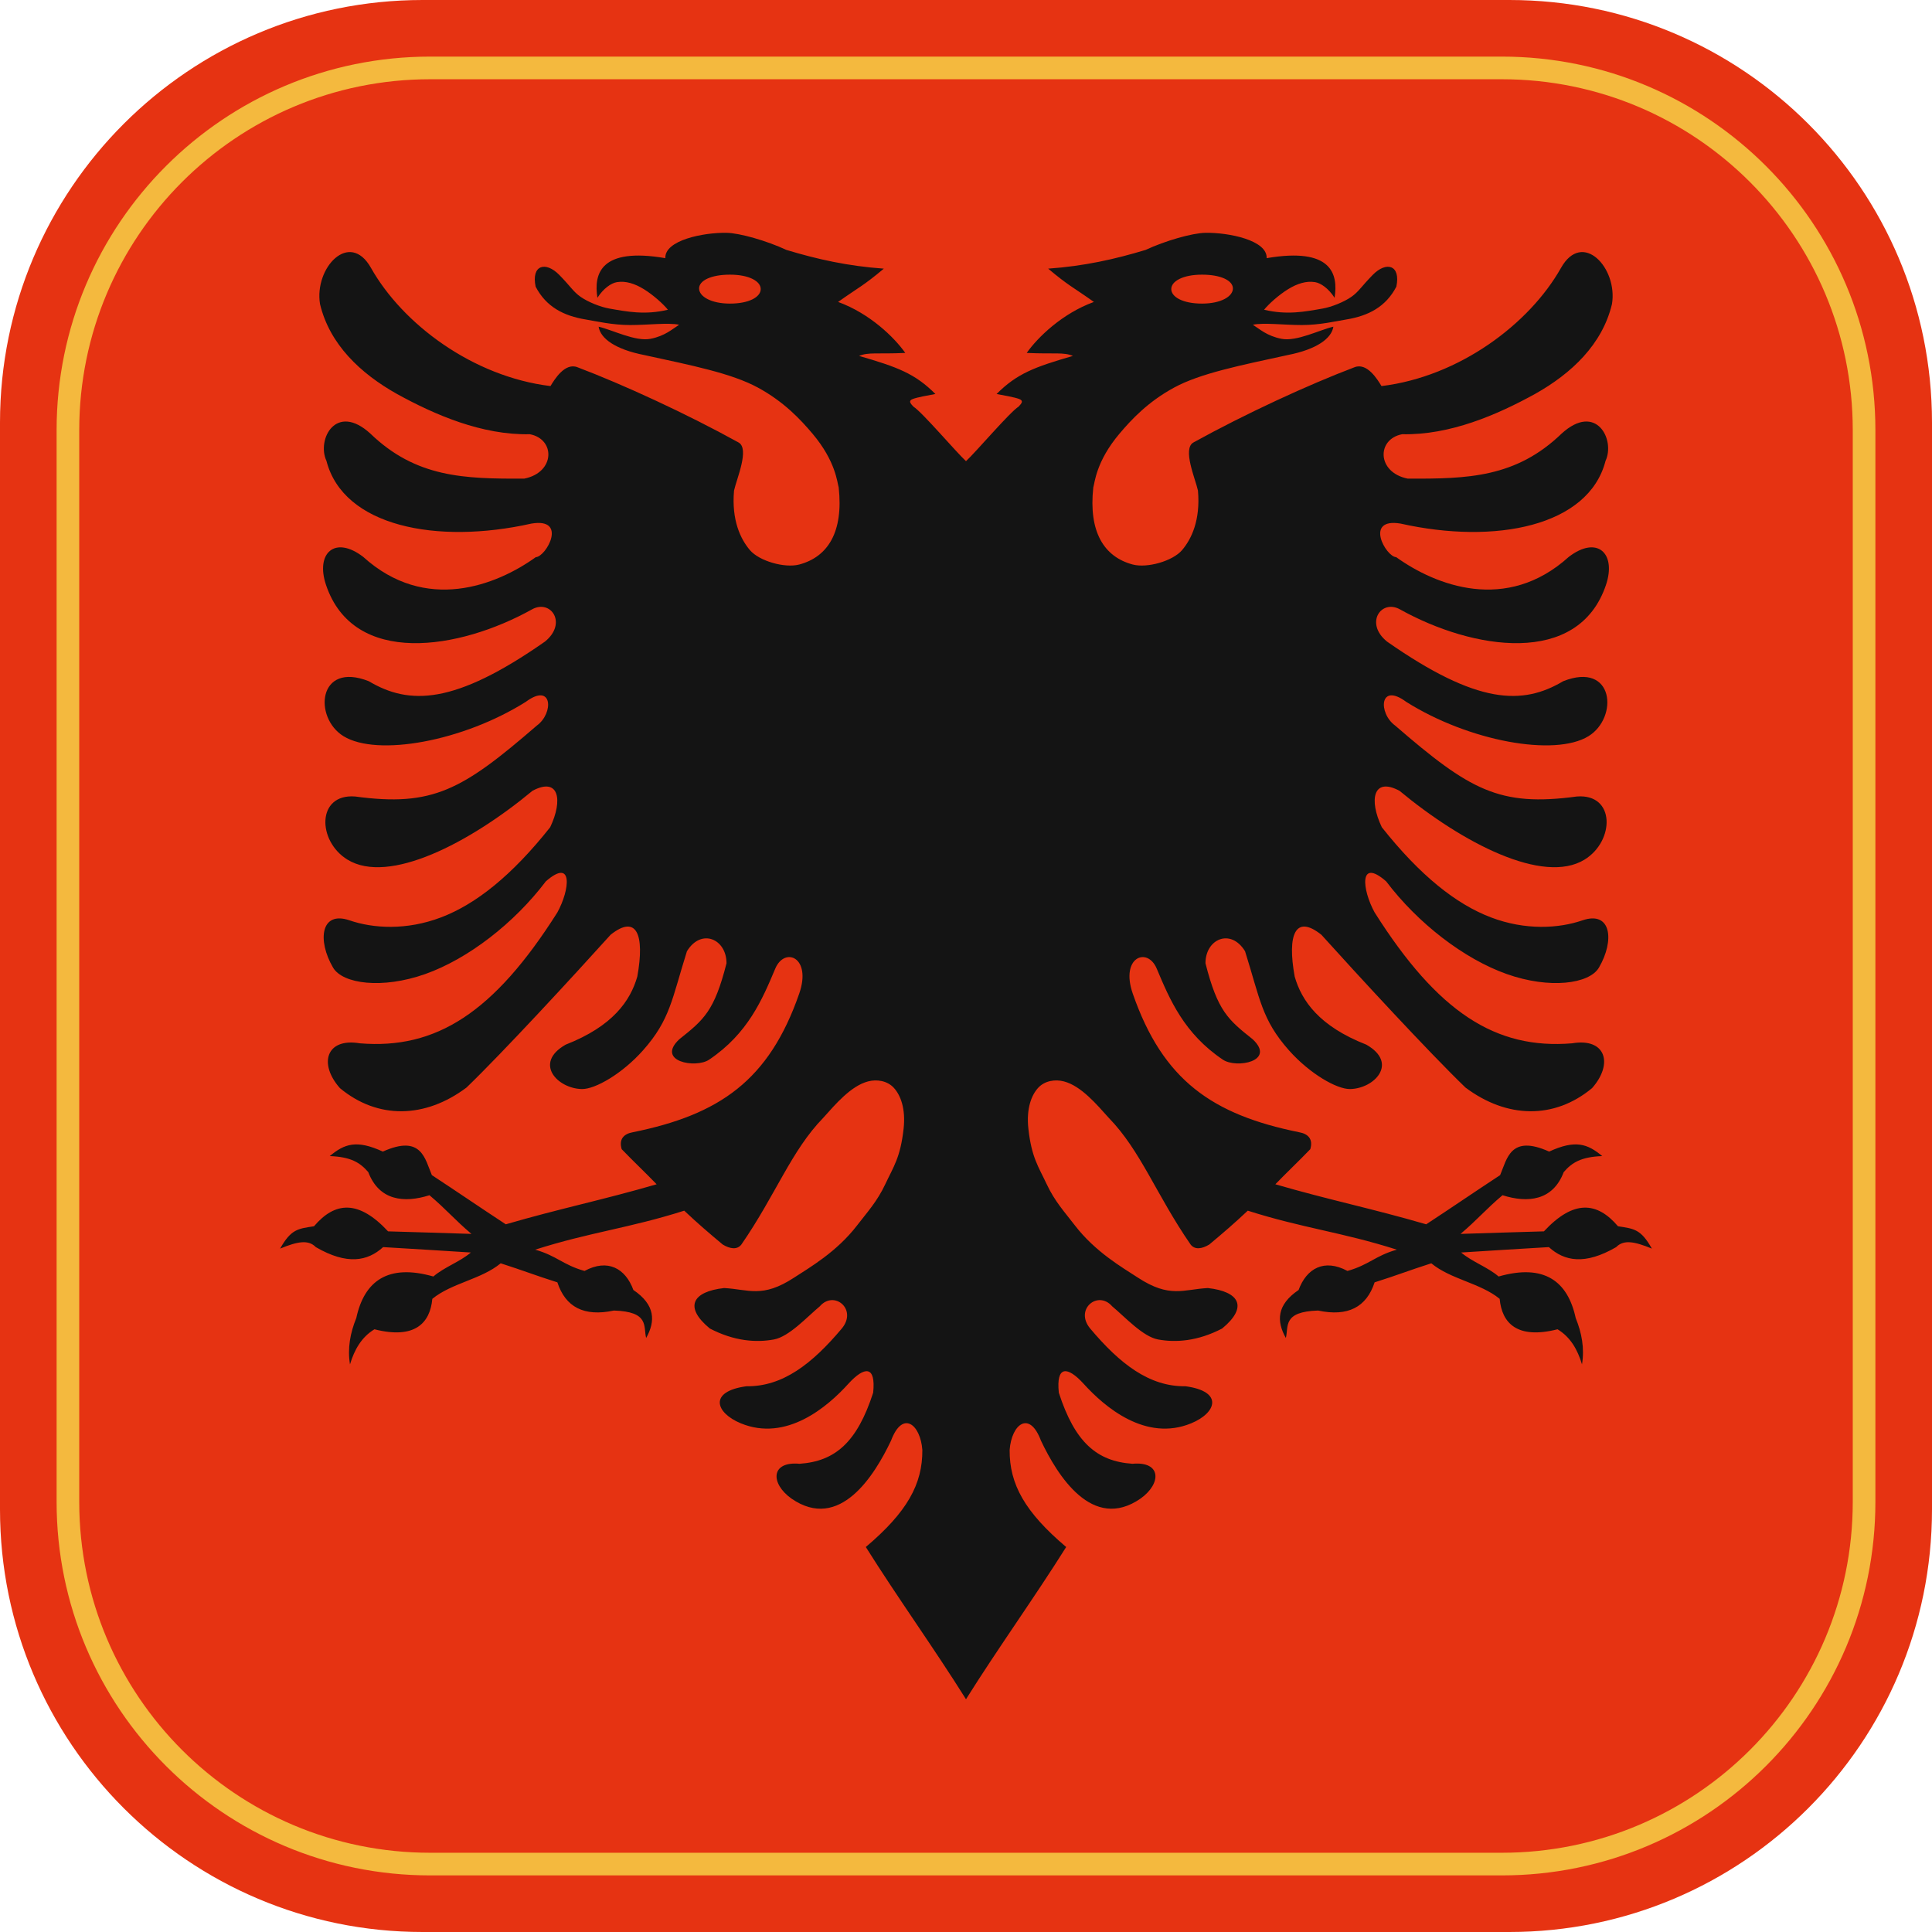
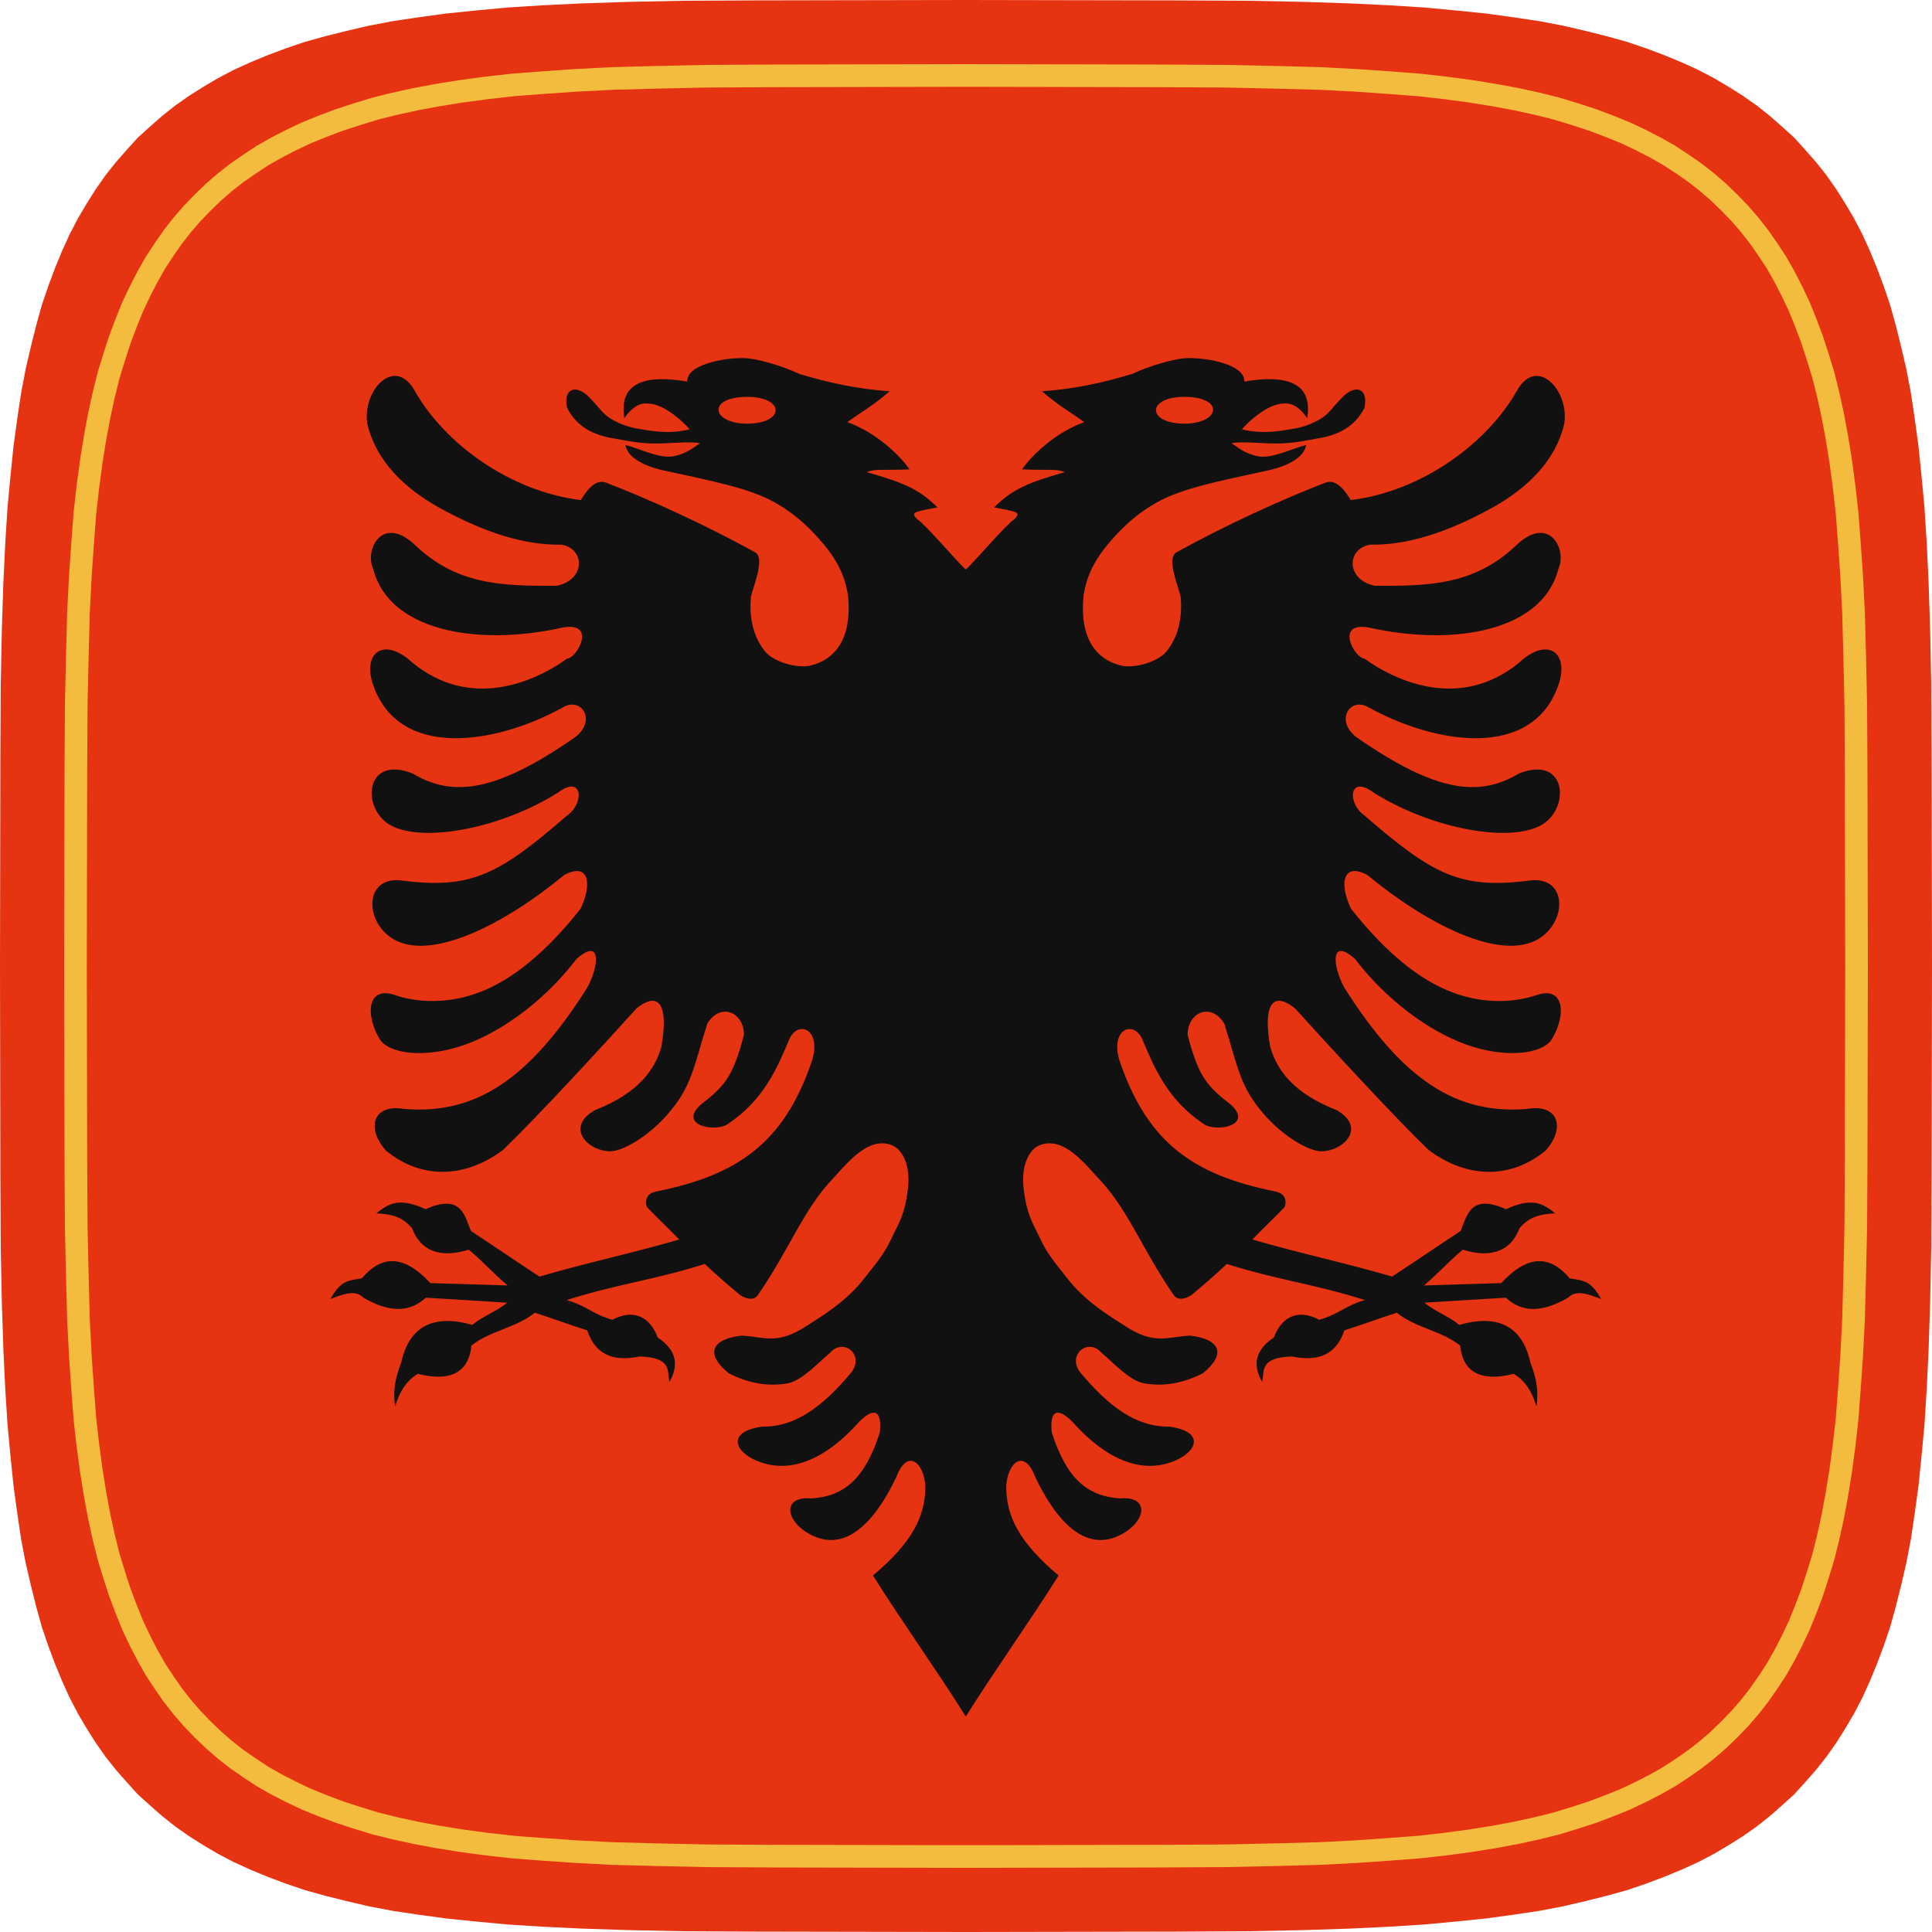
- <svg xmlns="http://www.w3.org/2000/svg" viewBox="0 0 512 512">
-   <rect width="512" height="512" rx="112" fill="#E63312" />
-   <rect x="18" y="18" width="476" height="476" rx="96" fill="none" stroke="#F5C842" stroke-width="6" opacity="0.9" />
-   <g transform="translate(-189.072,-61.908) scale(1.27163)">
-     <path id="e" d="m300.094,97.204c-4.862-0.082-12.931,1.55-12.75,5.281-13.542-2.321-14.952,3.273-14.156,8.25,1.288-1.975,2.857-3.048,4.063-3.25,1.806-0.3,3.695,0.283,5.625,1.469,1.93,1.185,4.056,3.098,5,4.281-4.779,1.143-8.472,0.405-12.219-0.25-1.847-0.323-4.432-1.362-5.969-2.437-1.537-1.075-2.021-2.088-4.438-4.562-2.85-2.918-5.883-2.096-4.937,2.437,2.186,4.211,5.837,6.089,10.438,6.844,2.214,0.364,5.512,1.153,9.25,1.156,3.738,0.004,7.935-0.54,10.219-0.062-1.372,0.861-2.924,2.346-6,2.938-3.128,0.601-7.883-1.86-10.781-2.531,0.368,2.439,3.444,4.718,9.5,5.906,9.952,2.167,18.221,3.814,23.688,6.781,5.467,2.967,8.913,6.683,11.375,9.594,4.899,5.793,5.156,10.24,5.469,11.219,1.008,9.256-2.22,14.462-8.219,16.062-3,0.8-8.328-0.707-10.281-3-1.953-2.293-3.854-6.234-3.313-12.406,0.526-2.421,3.295-8.728,0.938-10.031-10.862-6.003-24.051-12.074-33.594-15.687-2.608-0.987-4.757,2.557-5.594,3.938-16.211-1.974-30.827-12.944-37.406-24.625-4.481-7.956-11.867,0.016-10.625,7.531,2.004,8.388,8.395,14.452,16.062,18.75,7.87,4.333,17.706,8.597,27.656,8.375,5.361,1.014,5.308,7.949-1.125,9.25-12.581,0.08-22.617-0.234-32.094-9.375-7.188-6.563-11.234,1.257-9.156,5.687,3.521,13.658,23.006,17.483,42.719,13.062,7.633-1.264,3.063,6.915,0.906,7-8.237,5.906-22.983,11.684-35.969-0.062-5.942-4.55-9.96-0.725-7.75,5.844,5.762,17.127,27.804,13.53,42.938,5.094,3.895-2.171,7.43,2.88,2.687,6.719-18.82,13.15-28.23,13.3-36.719,8.25-10.627-4.191-11.562,7.596-5.25,11.469,7.016,4.304,24.87,1.077,37.969-7.156,5.615-4.175,5.869,2.353,2.312,4.937-15.544,13.433-21.671,16.971-37.875,14.781-8.035-0.626-7.914,9.28-1.594,13.156,8.63,5.292,25.483-3.492,38.562-14.344,5.505-2.942,6.409,1.883,3.687,7.594-7.992,10.083-15.493,16.028-22.719,18.781-7.226,2.753-14.175,2.315-19.094,0.625-6-2.061-6.753,4.174-3.437,9.844,1.998,3.417,10.28,4.513,19.219,1.344,8.939-3.169,18.536-10.603,25.125-19.312,5.733-5.019,5.02,1.724,2.406,6.469-13.194,20.859-25.262,28.596-41.156,27.281-7.048-1.197-8.648,4.284-4.156,9.344,7.887,6.541,17.749,6.336,26.375-0.125,7.668-7.393,22.338-23.313,30.031-31.844,5.421-4.322,7.153-0.061,5.563,8.719-1.447,5.028-5.068,10.323-14.938,14.188-6.742,3.848-1.679,9.151,3.375,9.25,2.781,0.054,8.429-3.197,12.75-8.062,5.684-6.401,6.022-10.698,9.156-20.656,2.961-4.854,8.249-2.589,8.25,2.5-2.536,9.975-4.716,11.764-9.844,15.844-4.905,4.605,3.415,6.14,6.219,4.25,8.11-5.467,11.071-12.538,13.781-18.969,1.956-4.642,7.63-2.391,5,5.188-6.286,18.113-16.615,25.245-34.688,28.906-1.832,0.326-2.949,1.407-2.312,3.531,2.426,2.518,4.856,4.803,7.281,7.312-11.175,3.254-20.254,5.082-31.438,8.344-5.487-3.597-9.919-6.649-15.406-10.25-1.447-3.382-2.121-8.545-10.219-4.906-5.487-2.534-8.018-1.605-11.062,0.938,4.395,0.164,6.308,1.341,8.031,3.344,2.25,5.926,7.439,6.499,12.75,4.812,3.455,2.911,5.295,5.144,8.75,8.062-6.449-0.221-10.942-0.335-17.375-0.531-6.141-6.593-11.042-6.232-15.438-1.062-3.35,0.515-4.77,0.587-7.062,4.656,3.605-1.48,5.873-1.923,7.438-0.312,6.529,3.785,10.794,2.94,14.031,0,6.299,0.385,11.975,0.711,18.281,1.125-2.317,1.969-5.496,3.014-7.813,5-9.46-2.706-14.398,0.937-16.062,8.656-1.268,3.116-1.861,6.323-1.312,9.656,0.916-3.048,2.388-5.669,5.094-7.312,8.432,2.142,11.603-1.3,12.062-6.344,4.064-3.316,10.194-4.048,14.25-7.406,4.743,1.518,7.036,2.459,11.812,3.969,1.698,5.161,5.541,7.204,11.781,5.875,7.428,0.233,6.117,3.281,6.719,5.719,1.974-3.501,1.919-6.906-2.656-10-1.665-4.522-5.353-6.579-10.188-3.969-4.551-1.292-5.747-3.149-10.281-4.438,11.468-3.655,19.603-4.478,31.062-8.125,2.868,2.706,5.142,4.648,8.031,7.062,1.523,0.909,2.981,1.138,3.875,0,7.181-10.393,10.388-19.553,17.062-26.406,2.55-2.836,5.772-6.661,9.344-7.594,1.786-0.466,3.976-0.182,5.375,1.344,1.399,1.525,2.497,4.337,2.031,8.531-0.669,6.021-2.123,7.922-3.812,11.531-1.689,3.61-3.753,5.83-5.875,8.594-4.243,5.528-9.842,8.745-13.156,10.906-6.628,4.322-9.431,2.43-14.562,2.156-6.633,0.744-8.398,3.975-2.969,8.438,5.075,2.641,9.637,2.966,13.344,2.281,3.183-0.589,6.908-4.697,9.562-6.906,2.988-3.451,7.941,0.642,4.562,4.656-6.139,7.295-12.274,12.104-19.844,12-7.955,1.071-6.467,5.54-1.187,7.719,9.501,3.921,18.08-3.424,22.438-8.25,3.362-3.678,5.75-3.822,5.156,1.875-3.338,10.314-7.899,14.298-15.344,14.812-6.039-0.561-6.104,4.101-1.688,7.25,10.06,6.963,17.346-4.895,20.75-12.062,2.426-6.466,6.146-3.391,6.531,1.938,0.05,7.119-3.167,12.932-11.781,20.219,6.591,10.502,14.275,21.183,20.875,31.719l20.005-222.806-20-35.202c-2.083-1.923-9.128-10.223-10.969-11.375-0.671-0.717-1.08-1.224-0.094-1.594,0.954-0.357,3.186-0.758,4.687-1.031-4.242-4.249-7.877-5.612-15.906-7.937,1.957-0.833,3.86-0.348,9.625-0.625-2.289-3.249-7.4-8.225-14-10.625,4.359-3.099,5.208-3.306,9.531-6.937-7.487-0.531-13.88-1.957-20.312-3.906-4.067-1.902-9.715-3.516-12.469-3.563zm0.719,8.719c3.956,0,6.406,1.356,6.406,3,0,1.672-2.45,3.031-6.406,3.031-3.94,0-6.438-1.483-6.438-3.156,0.001-1.644,2.498-2.875,6.438-2.875z" fill="#141414" />
+ <svg xmlns="http://www.w3.org/2000/svg" viewBox="0 0 512 512" role="img" aria-label="Alpazar">
+   <path d="M512.0,256.0 511.9,311.0 511.8,330.8 511.5,345.6 511.1,357.7 510.6,368.2 510.0,377.6 509.2,386.1 508.4,393.9 507.4,401.2 506.4,407.9 505.2,414.2 503.8,420.2 502.4,425.8 500.9,431.2 499.2,436.2 497.4,441.0 495.5,445.6 493.5,450.0 491.3,454.2 489.0,458.1 486.6,461.9 484.0,465.6 481.3,469.0 478.4,472.3 475.5,475.5 472.3,478.4 469.0,481.3 465.6,484.0 461.9,486.6 458.1,489.0 454.2,491.3 450.0,493.5 445.6,495.5 441.0,497.4 436.2,499.2 431.2,500.9 425.8,502.4 420.2,503.8 414.2,505.2 407.9,506.4 401.2,507.4 393.9,508.4 386.1,509.2 377.6,510.0 368.2,510.6 357.7,511.1 345.6,511.5 330.8,511.8 311.0,511.9 256.0,512.0 201.0,511.9 181.2,511.8 166.4,511.5 154.3,511.1 143.8,510.6 134.4,510.0 125.9,509.2 118.1,508.4 110.8,507.4 104.1,506.4 97.8,505.2 91.8,503.8 86.2,502.4 80.8,500.9 75.8,499.2 71.0,497.4 66.4,495.5 62.0,493.5 57.8,491.3 53.9,489.0 50.1,486.6 46.4,484.0 43.0,481.3 39.7,478.4 36.5,475.5 33.6,472.3 30.7,469.0 28.0,465.6 25.4,461.9 23.0,458.1 20.7,454.2 18.5,450.0 16.5,445.6 14.6,441.0 12.8,436.2 11.1,431.2 9.6,425.8 8.2,420.2 6.8,414.2 5.6,407.9 4.6,401.2 3.6,393.9 2.8,386.1 2.0,377.6 1.4,368.2 0.9,357.7 0.5,345.6 0.2,330.8 0.1,311.0 0.0,256.0 0.1,201.0 0.2,181.2 0.5,166.4 0.9,154.3 1.4,143.8 2.0,134.4 2.8,125.9 3.6,118.1 4.6,110.8 5.6,104.1 6.8,97.8 8.2,91.8 9.6,86.2 11.1,80.8 12.8,75.8 14.6,71.0 16.5,66.4 18.5,62.0 20.7,57.8 23.0,53.9 25.4,50.1 28.0,46.4 30.7,43.0 33.6,39.7 36.5,36.5 39.7,33.6 43.0,30.7 46.4,28.0 50.1,25.4 53.9,23.0 57.8,20.7 62.0,18.5 66.4,16.5 71.0,14.6 75.8,12.8 80.8,11.1 86.2,9.6 91.8,8.2 97.8,6.8 104.1,5.6 110.8,4.6 118.1,3.6 125.9,2.8 134.4,2.0 143.8,1.4 154.3,0.9 166.4,0.5 181.2,0.2 201.0,0.1 256.0,0.0 311.0,0.1 330.8,0.2 345.6,0.5 357.7,0.9 368.2,1.4 377.6,2.0 386.1,2.8 393.9,3.6 401.2,4.6 407.9,5.6 414.2,6.8 420.2,8.2 425.8,9.6 431.2,11.1 436.2,12.8 441.0,14.6 445.6,16.5 450.0,18.5 454.2,20.7 458.1,23.0 461.9,25.4 465.6,28.0 469.0,30.7 472.3,33.6 475.5,36.5 478.4,39.7 481.3,43.0 484.0,46.4 486.6,50.1 489.0,53.9 491.3,57.8 493.5,62.0 495.5,66.4 497.4,71.0 499.2,75.8 500.9,80.8 502.4,86.2 503.8,91.8 505.2,97.8 506.4,104.1 507.4,110.8 508.4,118.1 509.2,125.9 510.0,134.4 510.6,143.8 511.1,154.3 511.5,166.4 511.8,181.2 511.9,201.0 Z" fill="#E63312" />
+   <path d="M492.0,256.0 491.9,306.7 491.8,325.0 491.5,338.6 491.2,349.8 490.7,359.5 490.1,368.1 489.5,376.0 488.7,383.1 487.8,389.8 486.8,396.0 485.7,401.9 484.5,407.4 483.2,412.6 481.7,417.5 480.2,422.1 478.5,426.6 476.8,430.8 474.9,434.8 472.9,438.7 470.8,442.4 468.5,445.9 466.2,449.2 463.7,452.4 461.1,455.4 458.3,458.3 455.4,461.1 452.4,463.7 449.2,466.2 445.9,468.5 442.4,470.8 438.7,472.9 434.8,474.9 430.8,476.8 426.6,478.5 422.1,480.2 417.5,481.7 412.6,483.2 407.4,484.5 401.9,485.7 396.0,486.8 389.8,487.8 383.1,488.7 376.0,489.5 368.1,490.1 359.5,490.7 349.8,491.2 338.6,491.5 325.0,491.8 306.7,491.9 256.0,492.0 205.3,491.9 187.0,491.8 173.4,491.5 162.2,491.2 152.5,490.7 143.9,490.1 136.0,489.5 128.9,488.7 122.2,487.8 116.0,486.8 110.1,485.7 104.6,484.5 99.4,483.2 94.5,481.7 89.9,480.2 85.4,478.5 81.2,476.8 77.2,474.9 73.3,472.9 69.6,470.8 66.1,468.5 62.8,466.2 59.6,463.7 56.6,461.1 53.7,458.3 50.9,455.4 48.3,452.4 45.8,449.2 43.5,445.9 41.2,442.4 39.1,438.7 37.1,434.8 35.2,430.8 33.5,426.6 31.8,422.1 30.3,417.5 28.8,412.6 27.5,407.4 26.3,401.9 25.2,396.0 24.2,389.8 23.3,383.1 22.5,376.0 21.9,368.1 21.3,359.5 20.8,349.8 20.5,338.6 20.2,325.0 20.1,306.7 20.0,256.0 20.1,205.3 20.2,187.0 20.5,173.4 20.8,162.2 21.3,152.5 21.9,143.9 22.5,136.0 23.3,128.9 24.2,122.2 25.2,116.0 26.3,110.1 27.5,104.6 28.8,99.4 30.3,94.5 31.8,89.9 33.5,85.4 35.2,81.2 37.1,77.2 39.1,73.3 41.2,69.6 43.5,66.1 45.8,62.8 48.3,59.6 50.9,56.6 53.7,53.7 56.6,50.9 59.6,48.3 62.8,45.8 66.1,43.5 69.6,41.2 73.3,39.1 77.2,37.1 81.2,35.2 85.4,33.5 89.9,31.8 94.5,30.3 99.4,28.8 104.6,27.5 110.1,26.3 116.0,25.2 122.2,24.2 128.9,23.3 136.0,22.5 143.9,21.9 152.5,21.3 162.2,20.8 173.4,20.5 187.0,20.2 205.3,20.1 256.0,20.0 306.7,20.1 325.0,20.2 338.6,20.5 349.8,20.8 359.5,21.3 368.1,21.9 376.0,22.5 383.1,23.3 389.8,24.2 396.0,25.2 401.9,26.3 407.4,27.5 412.6,28.8 417.5,30.3 422.1,31.8 426.6,33.5 430.8,35.2 434.8,37.1 438.7,39.1 442.4,41.2 445.9,43.5 449.2,45.8 452.4,48.3 455.4,50.9 458.3,53.7 461.1,56.6 463.7,59.6 466.2,62.8 468.5,66.1 470.8,69.6 472.9,73.3 474.9,77.2 476.8,81.2 478.5,85.4 480.2,89.9 481.7,94.5 483.2,99.4 484.5,104.6 485.7,110.1 486.8,116.0 487.8,122.2 488.7,128.9 489.5,136.0 490.1,143.9 490.7,152.5 491.2,162.2 491.5,173.4 491.8,187.0 491.9,205.3 Z" fill="none" stroke="#F5C842" stroke-width="6" opacity="0.92" />
+   <g transform="translate(-156.36,-19.61) scale(1.17801)" fill="#111111">
+     <path id="e" d="m300.094,97.204c-4.862-0.082-12.931,1.55-12.75,5.281-13.542-2.321-14.952,3.273-14.156,8.25,1.288-1.975,2.857-3.048,4.063-3.25,1.806-0.3,3.695,0.283,5.625,1.469,1.93,1.185,4.056,3.098,5,4.281-4.779,1.143-8.472,0.405-12.219-0.25-1.847-0.323-4.432-1.362-5.969-2.437-1.537-1.075-2.021-2.088-4.438-4.562-2.85-2.918-5.883-2.096-4.937,2.437,2.186,4.211,5.837,6.089,10.438,6.844,2.214,0.364,5.512,1.153,9.25,1.156,3.738,0.004,7.935-0.54,10.219-0.062-1.372,0.861-2.924,2.346-6,2.938-3.128,0.601-7.883-1.86-10.781-2.531,0.368,2.439,3.444,4.718,9.5,5.906,9.952,2.167,18.221,3.814,23.688,6.781,5.467,2.967,8.913,6.683,11.375,9.594,4.899,5.793,5.156,10.24,5.469,11.219,1.008,9.256-2.22,14.462-8.219,16.062-3,0.8-8.328-0.707-10.281-3-1.953-2.293-3.854-6.234-3.313-12.406,0.526-2.421,3.295-8.728,0.938-10.031-10.862-6.003-24.051-12.074-33.594-15.687-2.608-0.987-4.757,2.557-5.594,3.938-16.211-1.974-30.827-12.944-37.406-24.625-4.481-7.956-11.867,0.016-10.625,7.531,2.004,8.388,8.395,14.452,16.062,18.75,7.87,4.333,17.706,8.597,27.656,8.375,5.361,1.014,5.308,7.949-1.125,9.25-12.581,0.08-22.617-0.234-32.094-9.375-7.188-6.563-11.234,1.257-9.156,5.687,3.521,13.658,23.006,17.483,42.719,13.062,7.633-1.264,3.063,6.915,0.906,7-8.237,5.906-22.983,11.684-35.969-0.062-5.942-4.55-9.96-0.725-7.75,5.844,5.762,17.127,27.804,13.53,42.938,5.094,3.895-2.171,7.43,2.88,2.687,6.719-18.82,13.15-28.23,13.3-36.719,8.25-10.627-4.191-11.562,7.596-5.25,11.469,7.016,4.304,24.87,1.077,37.969-7.156,5.615-4.175,5.869,2.353,2.312,4.937-15.544,13.433-21.671,16.971-37.875,14.781-8.035-0.626-7.914,9.28-1.594,13.156,8.63,5.292,25.483-3.492,38.562-14.344,5.505-2.942,6.409,1.883,3.687,7.594-7.992,10.083-15.493,16.028-22.719,18.781-7.226,2.753-14.175,2.315-19.094,0.625-6-2.061-6.753,4.174-3.437,9.844,1.998,3.417,10.28,4.513,19.219,1.344,8.939-3.169,18.536-10.603,25.125-19.312,5.733-5.019,5.02,1.724,2.406,6.469-13.194,20.859-25.262,28.596-41.156,27.281-7.048-1.197-8.648,4.284-4.156,9.344,7.887,6.541,17.749,6.336,26.375-0.125,7.668-7.393,22.338-23.313,30.031-31.844,5.421-4.322,7.153-0.061,5.563,8.719-1.447,5.028-5.068,10.323-14.938,14.188-6.742,3.848-1.679,9.151,3.375,9.25,2.781,0.054,8.429-3.197,12.75-8.062,5.684-6.401,6.022-10.698,9.156-20.656,2.961-4.854,8.249-2.589,8.25,2.5-2.536,9.975-4.716,11.764-9.844,15.844-4.905,4.605,3.415,6.14,6.219,4.25,8.11-5.467,11.071-12.538,13.781-18.969,1.956-4.642,7.63-2.391,5,5.188-6.286,18.113-16.615,25.245-34.688,28.906-1.832,0.326-2.949,1.407-2.312,3.531,2.426,2.518,4.856,4.803,7.281,7.312-11.175,3.254-20.254,5.082-31.438,8.344-5.487-3.597-9.919-6.649-15.406-10.25-1.447-3.382-2.121-8.545-10.219-4.906-5.487-2.534-8.018-1.605-11.062,0.938,4.395,0.164,6.308,1.341,8.031,3.344,2.25,5.926,7.439,6.499,12.75,4.812,3.455,2.911,5.295,5.144,8.75,8.062-6.449-0.221-10.942-0.335-17.375-0.531-6.141-6.593-11.042-6.232-15.438-1.062-3.35,0.515-4.77,0.587-7.062,4.656,3.605-1.48,5.873-1.923,7.438-0.312,6.529,3.785,10.794,2.94,14.031,0,6.299,0.385,11.975,0.711,18.281,1.125-2.317,1.969-5.496,3.014-7.813,5-9.46-2.706-14.398,0.937-16.062,8.656-1.268,3.116-1.861,6.323-1.312,9.656,0.916-3.048,2.388-5.669,5.094-7.312,8.432,2.142,11.603-1.3,12.062-6.344,4.064-3.316,10.194-4.048,14.25-7.406,4.743,1.518,7.036,2.459,11.812,3.969,1.698,5.161,5.541,7.204,11.781,5.875,7.428,0.233,6.117,3.281,6.719,5.719,1.974-3.501,1.919-6.906-2.656-10-1.665-4.522-5.353-6.579-10.188-3.969-4.551-1.292-5.747-3.149-10.281-4.438,11.468-3.655,19.603-4.478,31.062-8.125,2.868,2.706,5.142,4.648,8.031,7.062,1.523,0.909,2.981,1.138,3.875,0,7.181-10.393,10.388-19.553,17.062-26.406,2.55-2.836,5.772-6.661,9.344-7.594,1.786-0.466,3.976-0.182,5.375,1.344,1.399,1.525,2.497,4.337,2.031,8.531-0.669,6.021-2.123,7.922-3.812,11.531-1.689,3.61-3.753,5.83-5.875,8.594-4.243,5.528-9.842,8.745-13.156,10.906-6.628,4.322-9.431,2.43-14.562,2.156-6.633,0.744-8.398,3.975-2.969,8.438,5.075,2.641,9.637,2.966,13.344,2.281,3.183-0.589,6.908-4.697,9.562-6.906,2.988-3.451,7.941,0.642,4.562,4.656-6.139,7.295-12.274,12.104-19.844,12-7.955,1.071-6.467,5.54-1.187,7.719,9.501,3.921,18.08-3.424,22.438-8.25,3.362-3.678,5.75-3.822,5.156,1.875-3.338,10.314-7.899,14.298-15.344,14.812-6.039-0.561-6.104,4.101-1.688,7.25,10.06,6.963,17.346-4.895,20.75-12.062,2.426-6.466,6.146-3.391,6.531,1.938,0.05,7.119-3.167,12.932-11.781,20.219,6.591,10.502,14.275,21.183,20.875,31.719l20.005-222.806-20-35.202c-2.083-1.923-9.128-10.223-10.969-11.375-0.671-0.717-1.08-1.224-0.094-1.594,0.954-0.357,3.186-0.758,4.687-1.031-4.242-4.249-7.877-5.612-15.906-7.937,1.957-0.833,3.86-0.348,9.625-0.625-2.289-3.249-7.4-8.225-14-10.625,4.359-3.099,5.208-3.306,9.531-6.937-7.487-0.531-13.88-1.957-20.312-3.906-4.067-1.902-9.715-3.516-12.469-3.563zm0.719,8.719c3.956,0,6.406,1.356,6.406,3,0,1.672-2.45,3.031-6.406,3.031-3.94,0-6.438-1.483-6.438-3.156,0.001-1.644,2.498-2.875,6.438-2.875z" />
    <use href="#e" transform="matrix(-1,0,0,1,700,0)" />
  </g>
</svg>
